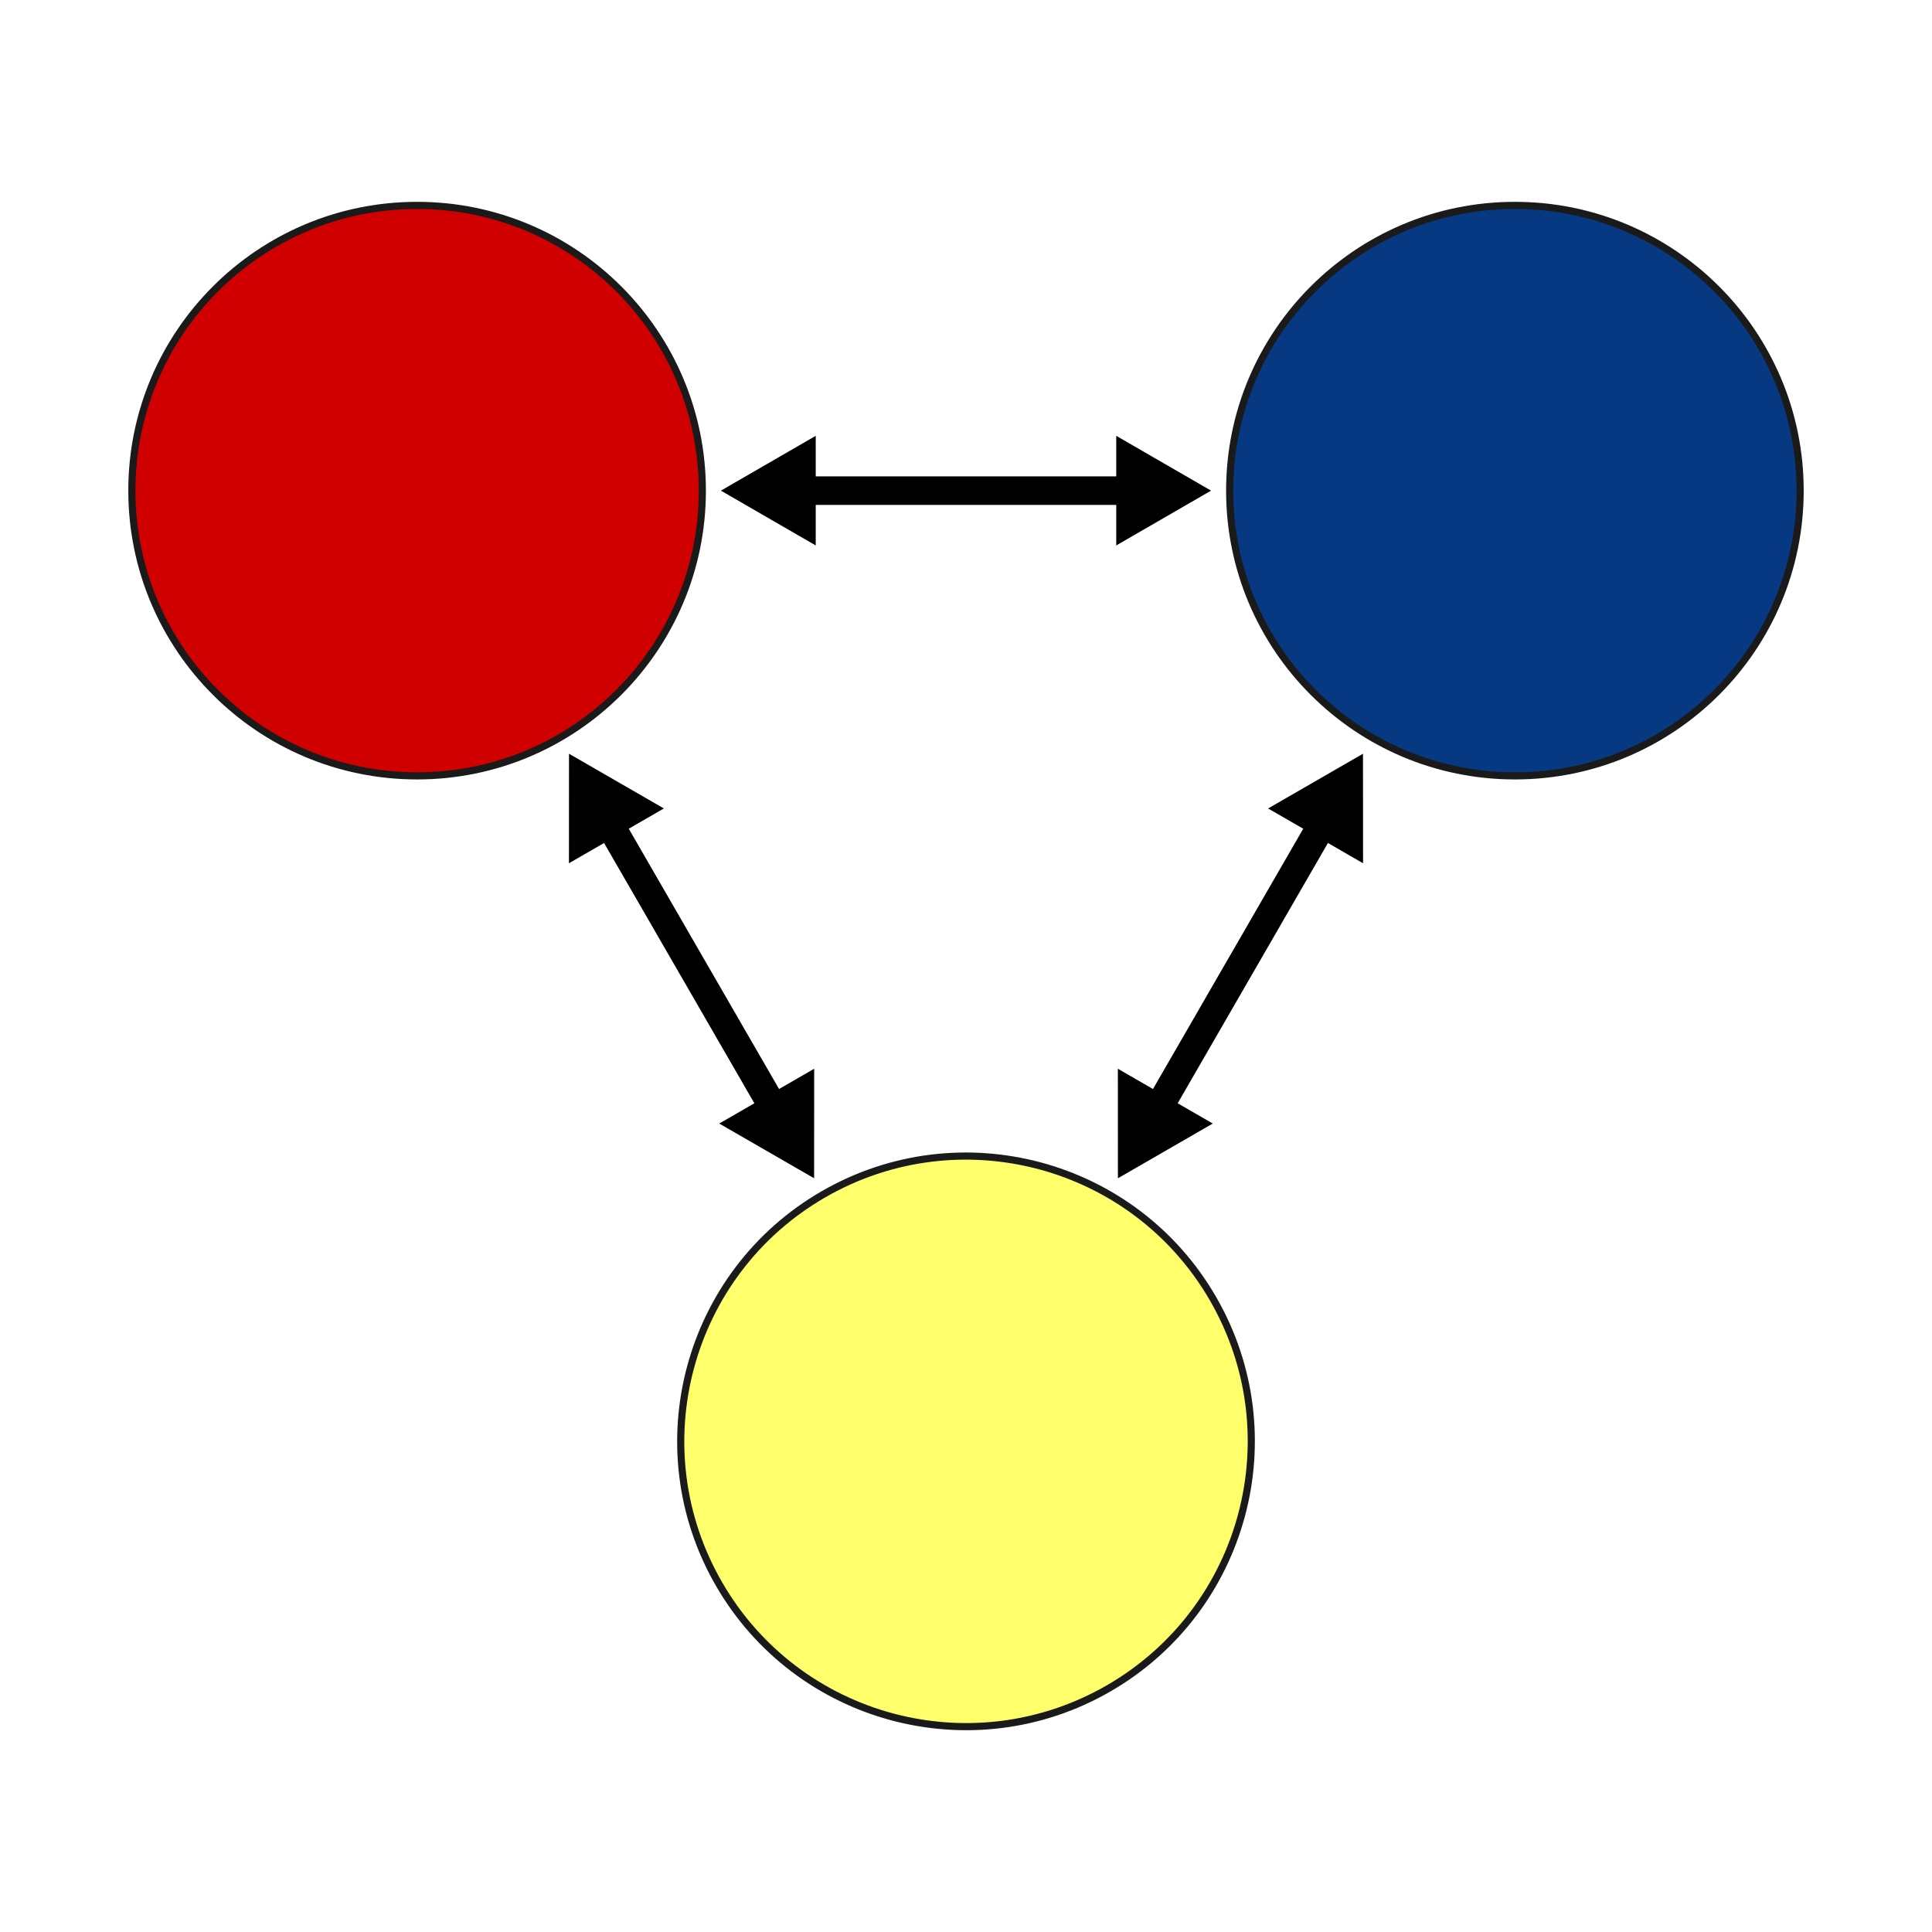
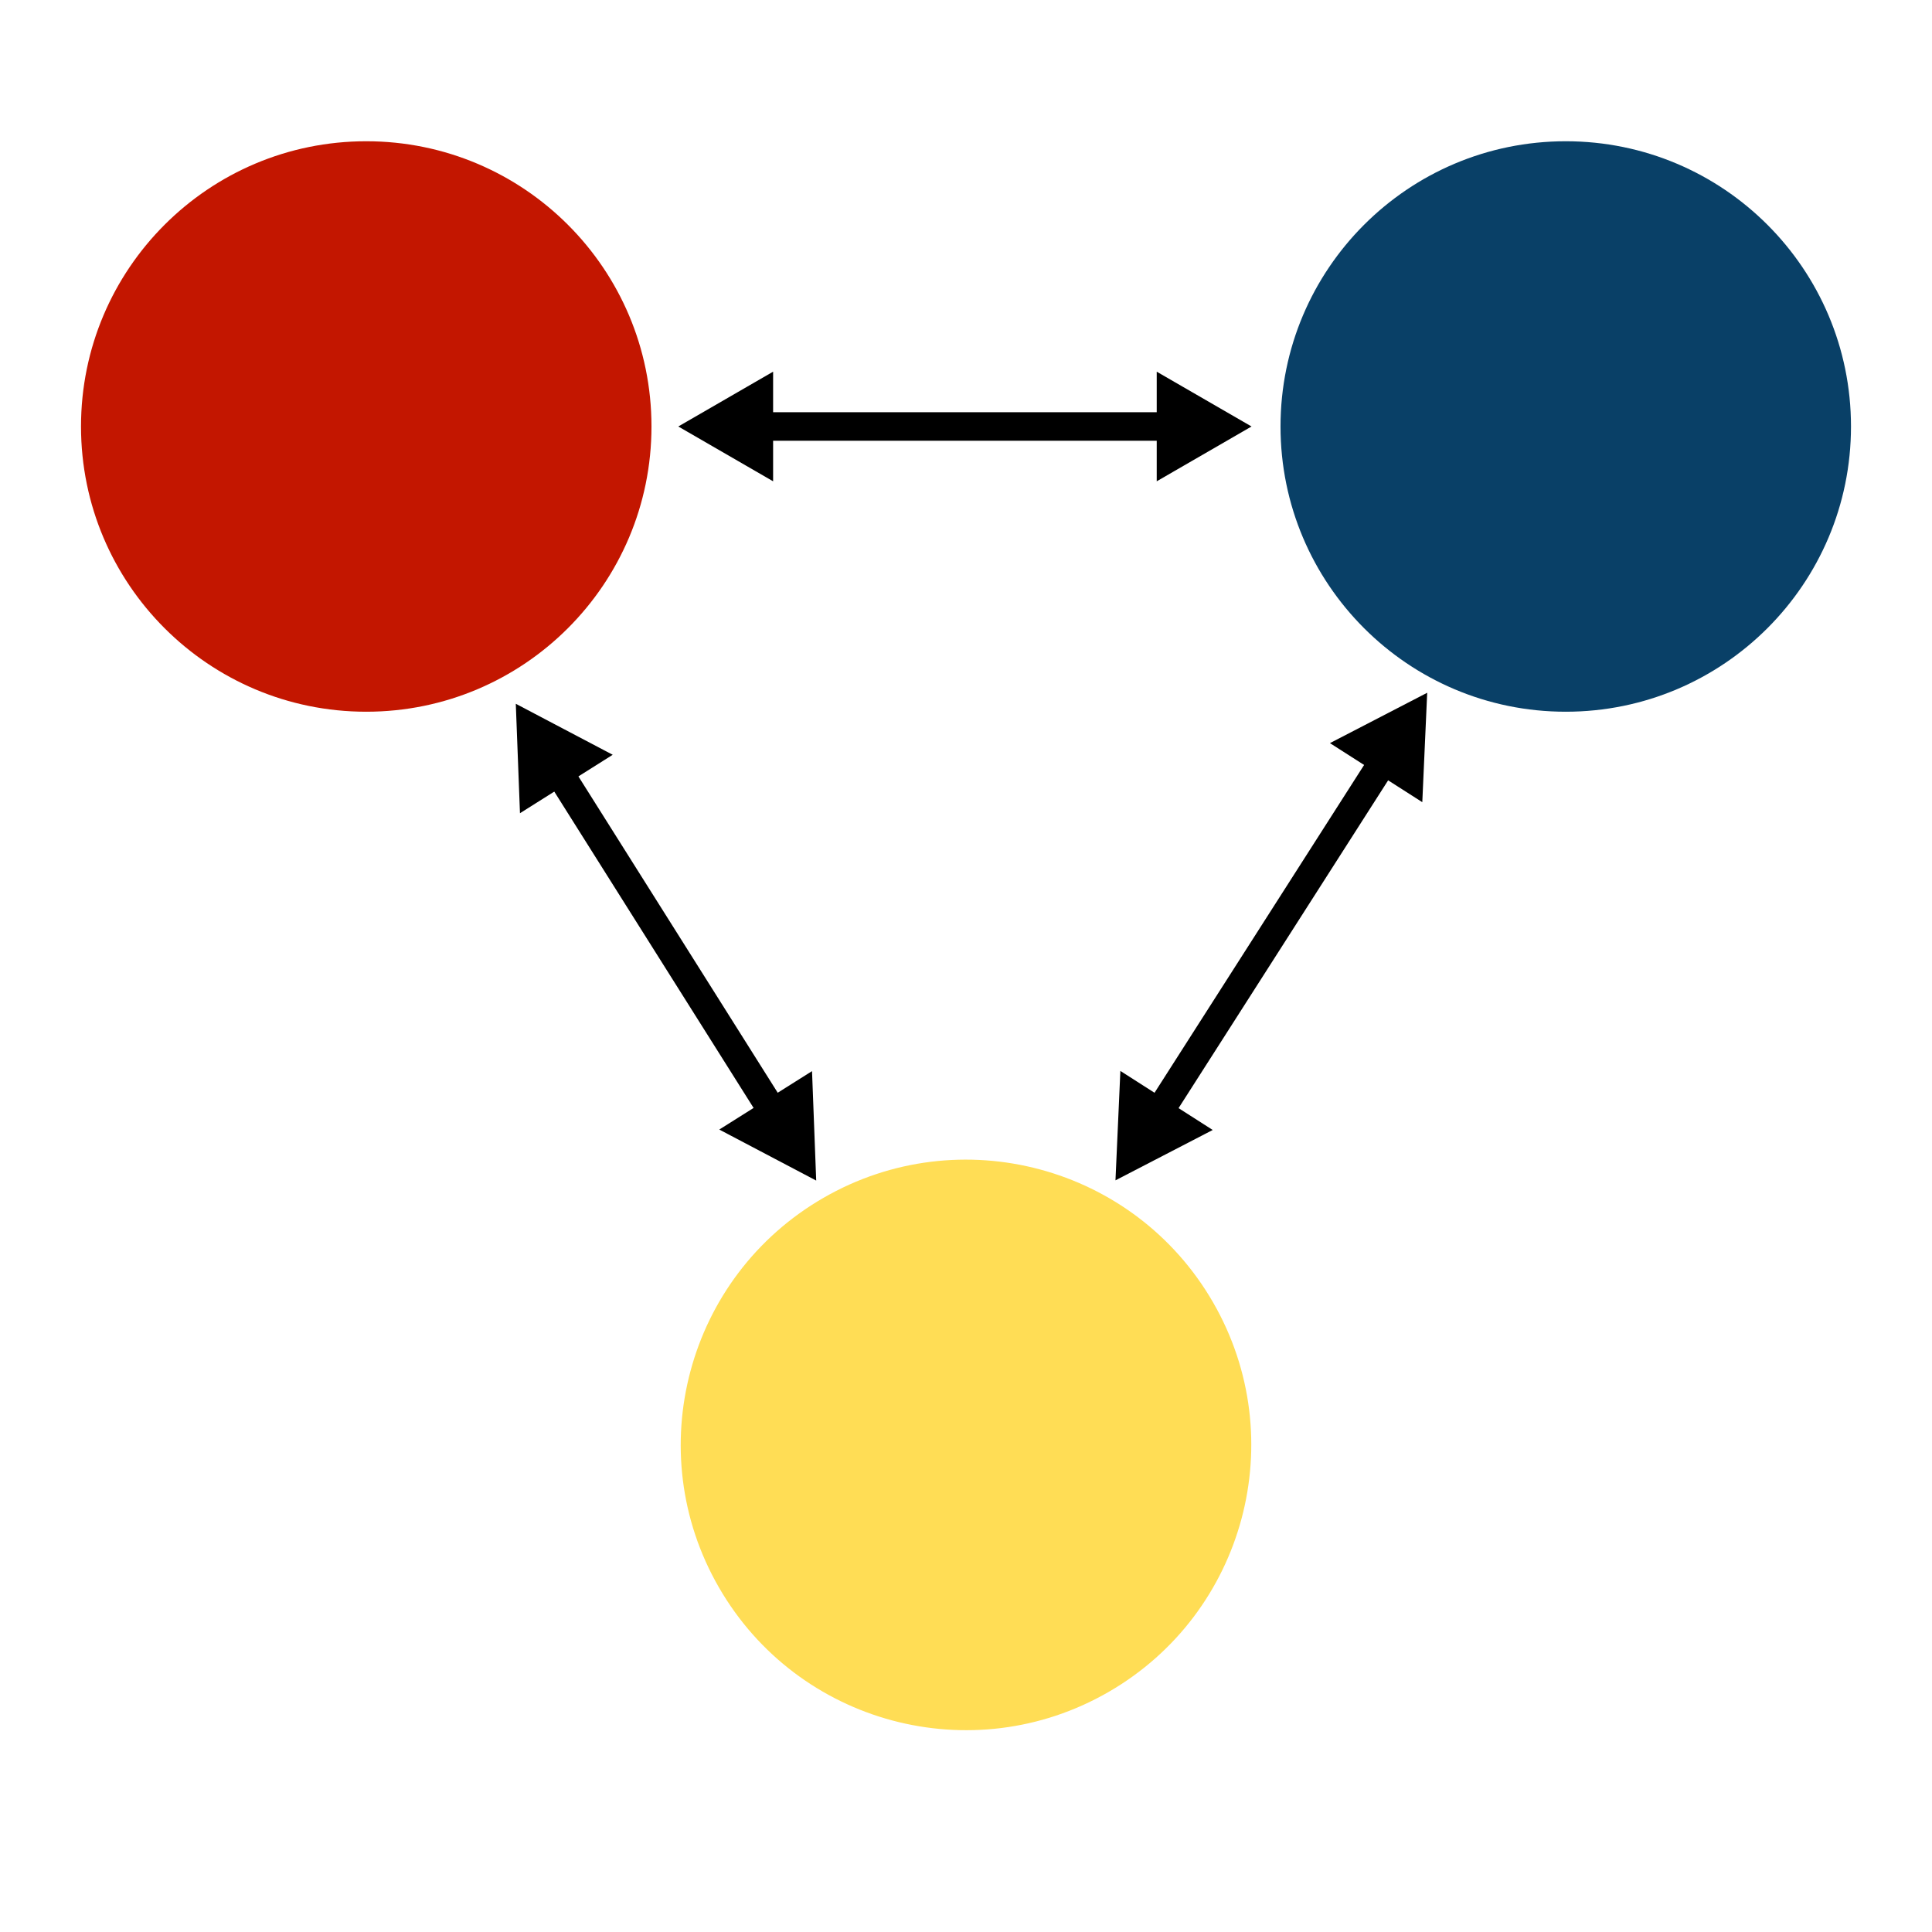
- <svg xmlns="http://www.w3.org/2000/svg" width="256" height="256" viewBox="0 0 67.733 67.733">
+ <svg xmlns="http://www.w3.org/2000/svg" xml:space="preserve" width="256" height="256" viewBox="0 0 67.733 67.733">
  <defs>
-     <marker style="overflow:visible" id="a" refX="0" refY="0" orient="auto-start-reverse" markerWidth="3.324" markerHeight="3.843" viewBox="0 0 5.324 6.155" preserveAspectRatio="xMidYMid">
-       <path transform="scale(.5)" style="fill:context-stroke;fill-rule:evenodd;stroke:context-stroke;stroke-width:1pt" d="m5.77 0-8.65 5V-5Z" />
+     <marker id="a" markerHeight="3.843" markerWidth="3.324" orient="auto-start-reverse" preserveAspectRatio="xMidYMid" refX="0" refY="0" style="overflow:visible" viewBox="0 0 5.324 6.155">
+       <path d="m5.77 0-8.65 5V-5Z" style="fill:context-stroke;fill-rule:evenodd;stroke:context-stroke;stroke-width:1pt" transform="scale(.5)" />
    </marker>
  </defs>
-   <g transform="translate(17.311 -68.288)">
-     <circle style="color:#000;overflow:visible;fill:#d00000;fill-opacity:1;fill-rule:evenodd;stroke:#1a1a1a;stroke-width:.25;paint-order:fill markers stroke;stop-color:#000" cx="-2.688" cy="85.489" r="10" />
-     <circle style="color:#000;overflow:visible;fill:#073983;fill-opacity:1;fill-rule:evenodd;stroke:#1a1a1a;stroke-width:.25;paint-order:fill markers stroke;stop-color:#000;font-variation-settings:normal;opacity:1;vector-effect:none;stroke-linecap:butt;stroke-linejoin:miter;stroke-miterlimit:4;stroke-dasharray:none;stroke-dashoffset:0;stroke-opacity:1;-inkscape-stroke:none;stop-opacity:1" cx="35.799" cy="85.489" r="10" />
-     <path style="fill:none;fill-rule:evenodd;stroke:#000;stroke-width:1;stroke-linecap:butt;stroke-linejoin:miter;stroke-dasharray:none;stroke-opacity:1;marker-start:url(#a);marker-end:url(#a)" d="M10.18 85.489h12.75" />
-     <circle style="color:#000;overflow:visible;fill:#ffff6b;fill-opacity:1;fill-rule:evenodd;stroke:#1a1a1a;stroke-width:.25;paint-order:fill markers stroke;stop-color:#000" cx="-111.179" cy="-45.072" r="10" transform="rotate(-120)" />
-     <path style="fill:none;fill-rule:evenodd;stroke:#000;stroke-width:1;stroke-linecap:butt;stroke-linejoin:miter;stroke-dasharray:none;stroke-opacity:1;marker-start:url(#a);marker-end:url(#a)" d="M10.122 107.676 3.746 96.633" />
-     <path style="fill:none;fill-rule:evenodd;stroke:#000;stroke-width:1;stroke-linecap:butt;stroke-linejoin:miter;stroke-dasharray:none;stroke-opacity:1;marker-start:url(#a);marker-end:url(#a)" d="m22.99 107.676 6.375-11.043" />
-   </g>
+   <circle cx="12.84" cy="14.952" r="10" style="color:#000;overflow:visible;fill:#c31600;fill-opacity:1;fill-rule:evenodd;stroke:none;stroke-width:.25;paint-order:fill markers stroke;stop-color:#000" />
+   <circle cx="54.893" cy="14.952" r="10" style="color:#000;font-variation-settings:normal;overflow:visible;vector-effect:none;fill:#094067;fill-opacity:1;fill-rule:evenodd;stroke:none;stroke-width:.25;stroke-linecap:butt;stroke-linejoin:miter;stroke-miterlimit:4;stroke-dasharray:none;stroke-dashoffset:0;stroke-opacity:1;-inkscape-stroke:none;paint-order:fill markers stroke;stop-color:#000" />
+   <path d="M25.997 14.952H41.66" style="fill:none;fill-rule:evenodd;stroke:#000;stroke-width:1;stroke-linecap:butt;stroke-linejoin:miter;stroke-dasharray:none;stroke-opacity:1;marker-start:url(#a);marker-end:url(#a)" />
+   <circle cx="-60.803" cy="4.001" r="10" style="color:#000;overflow:visible;fill:#fd5;fill-opacity:1;fill-rule:evenodd;stroke:none;stroke-width:.25;paint-order:fill markers stroke;stop-color:#000" transform="rotate(-120)" />
+   <path d="m27.433 39.513-8.168-12.964" style="fill:none;fill-rule:evenodd;stroke:#000;stroke-width:1;stroke-linecap:butt;stroke-linejoin:miter;stroke-dasharray:none;stroke-opacity:1;marker-start:url(#a);marker-end:url(#a)" />
+   <path d="m40.301 39.513 8.54-13.358" style="fill:none;fill-rule:evenodd;stroke:#000;stroke-width:1;stroke-linecap:butt;stroke-linejoin:miter;stroke-dasharray:none;stroke-opacity:1;marker-start:url(#a);marker-end:url(#a)" />
</svg>
